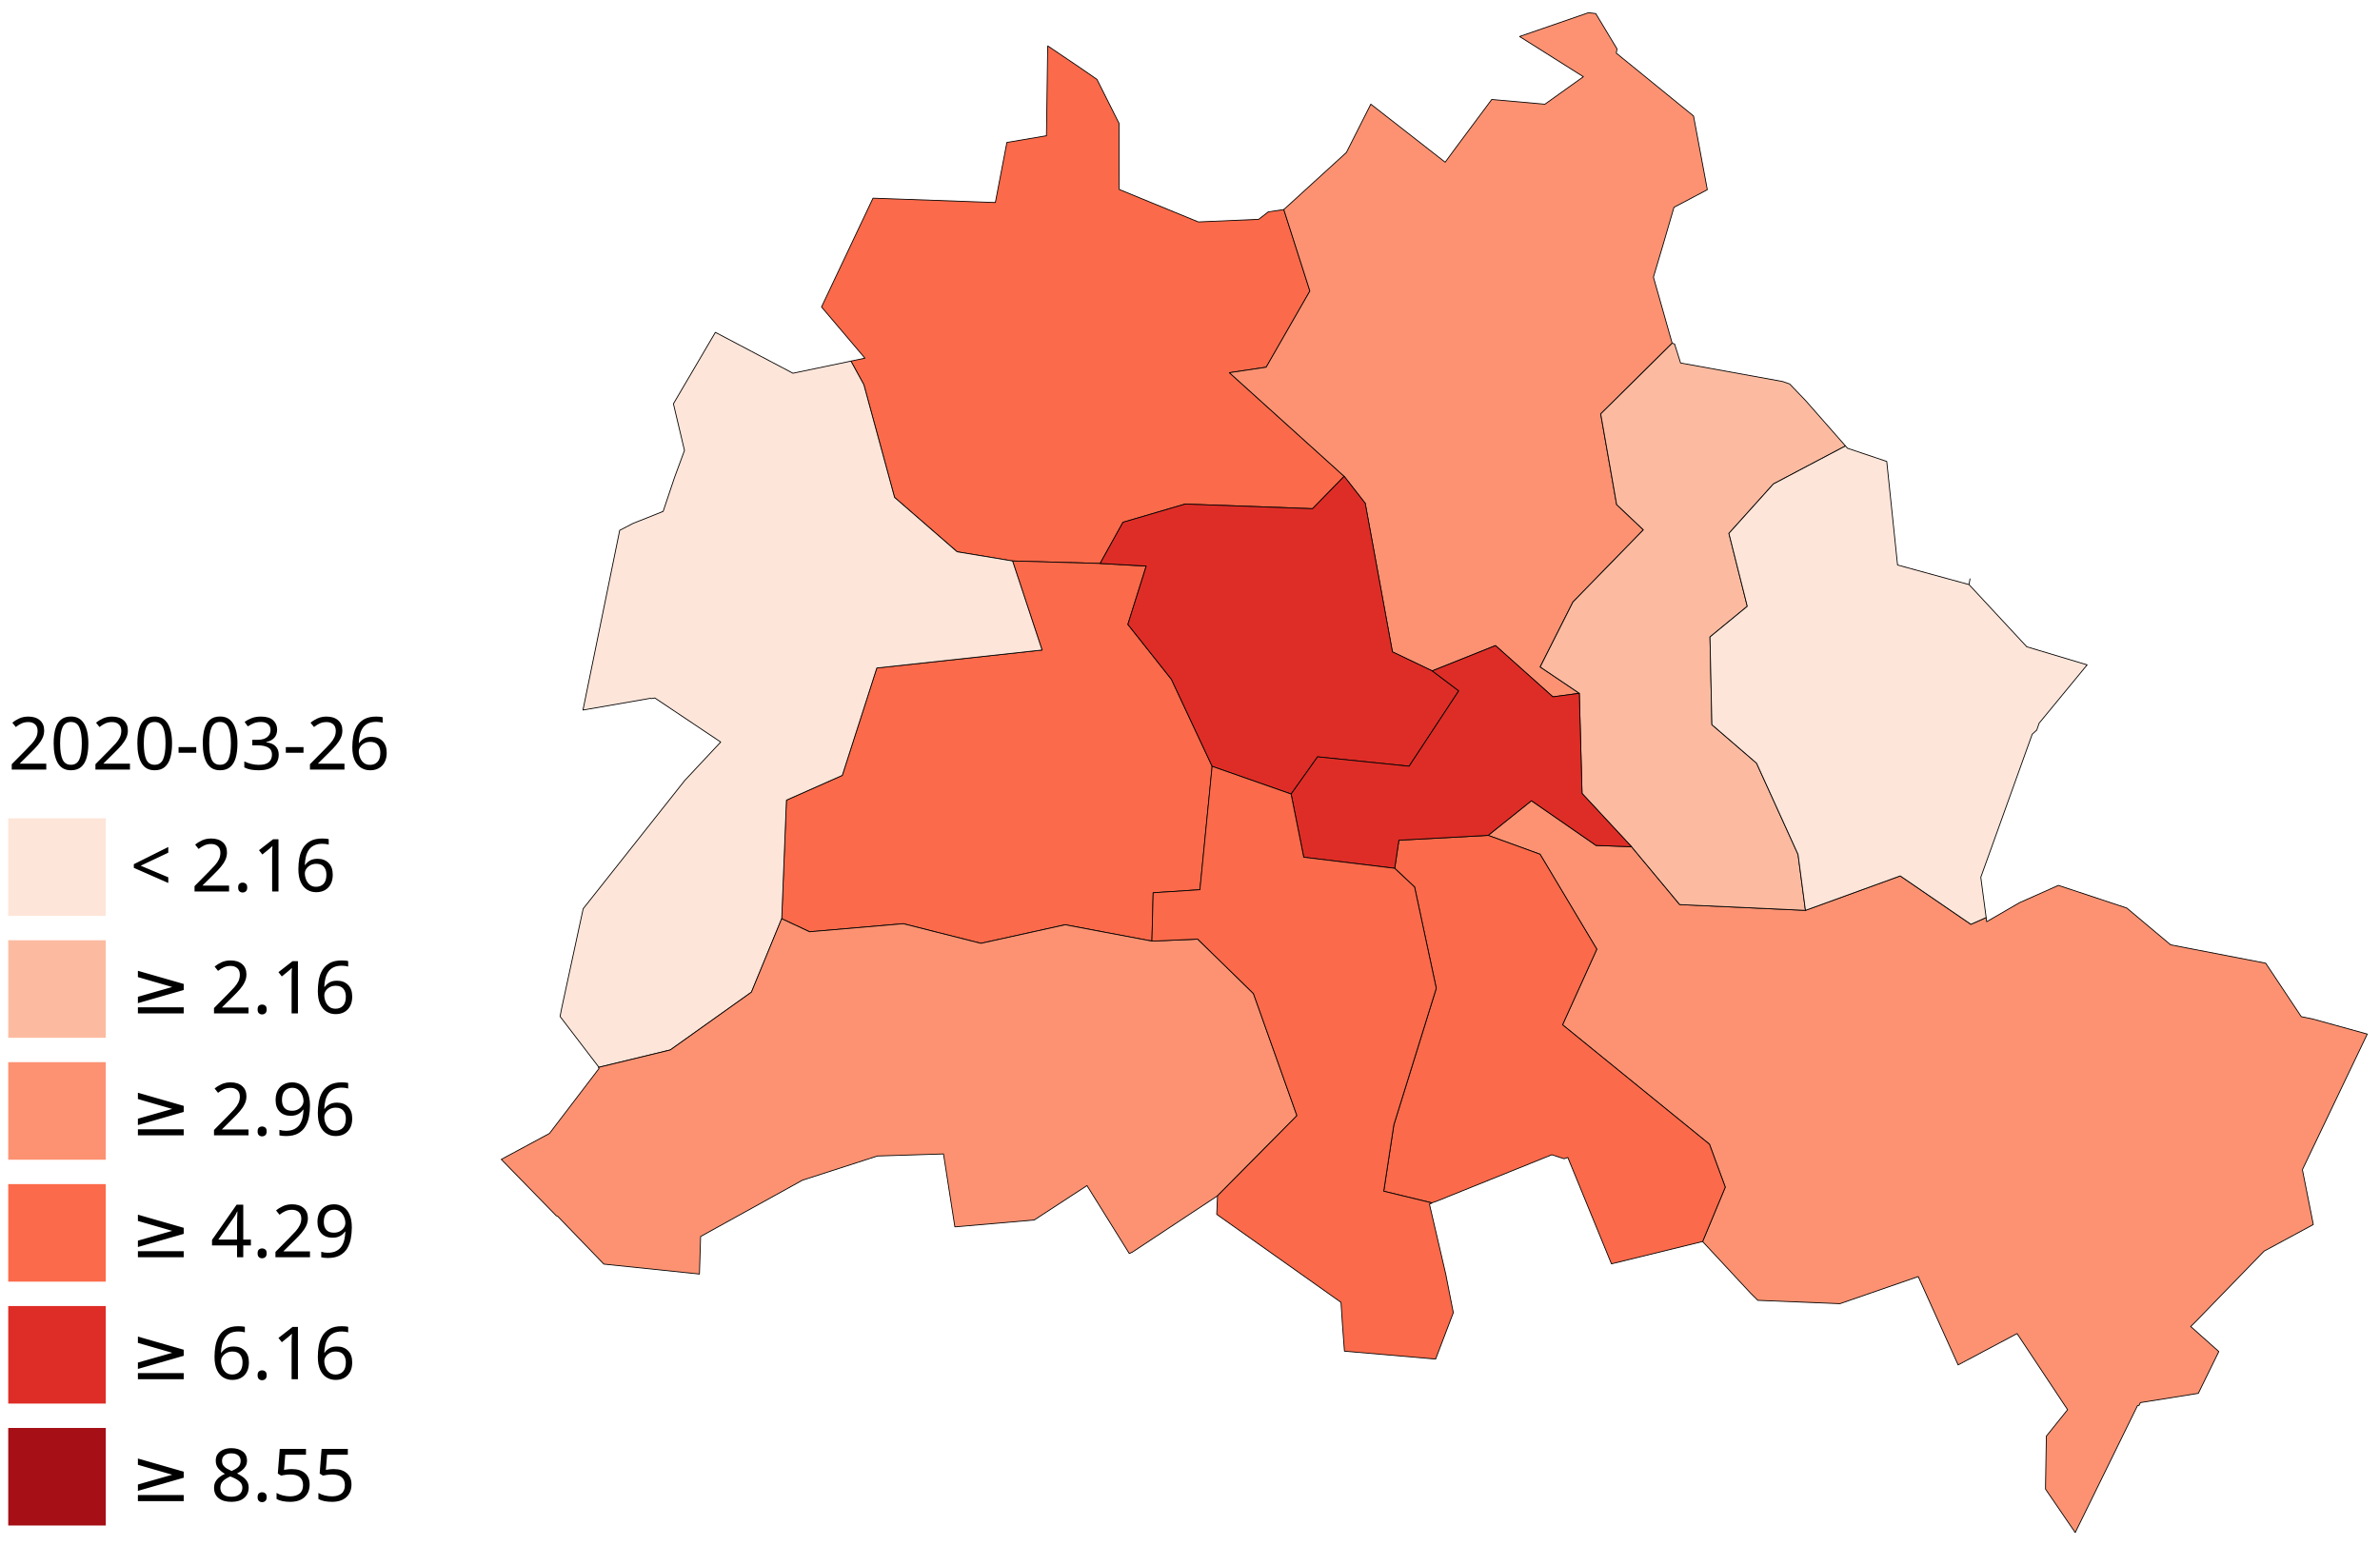
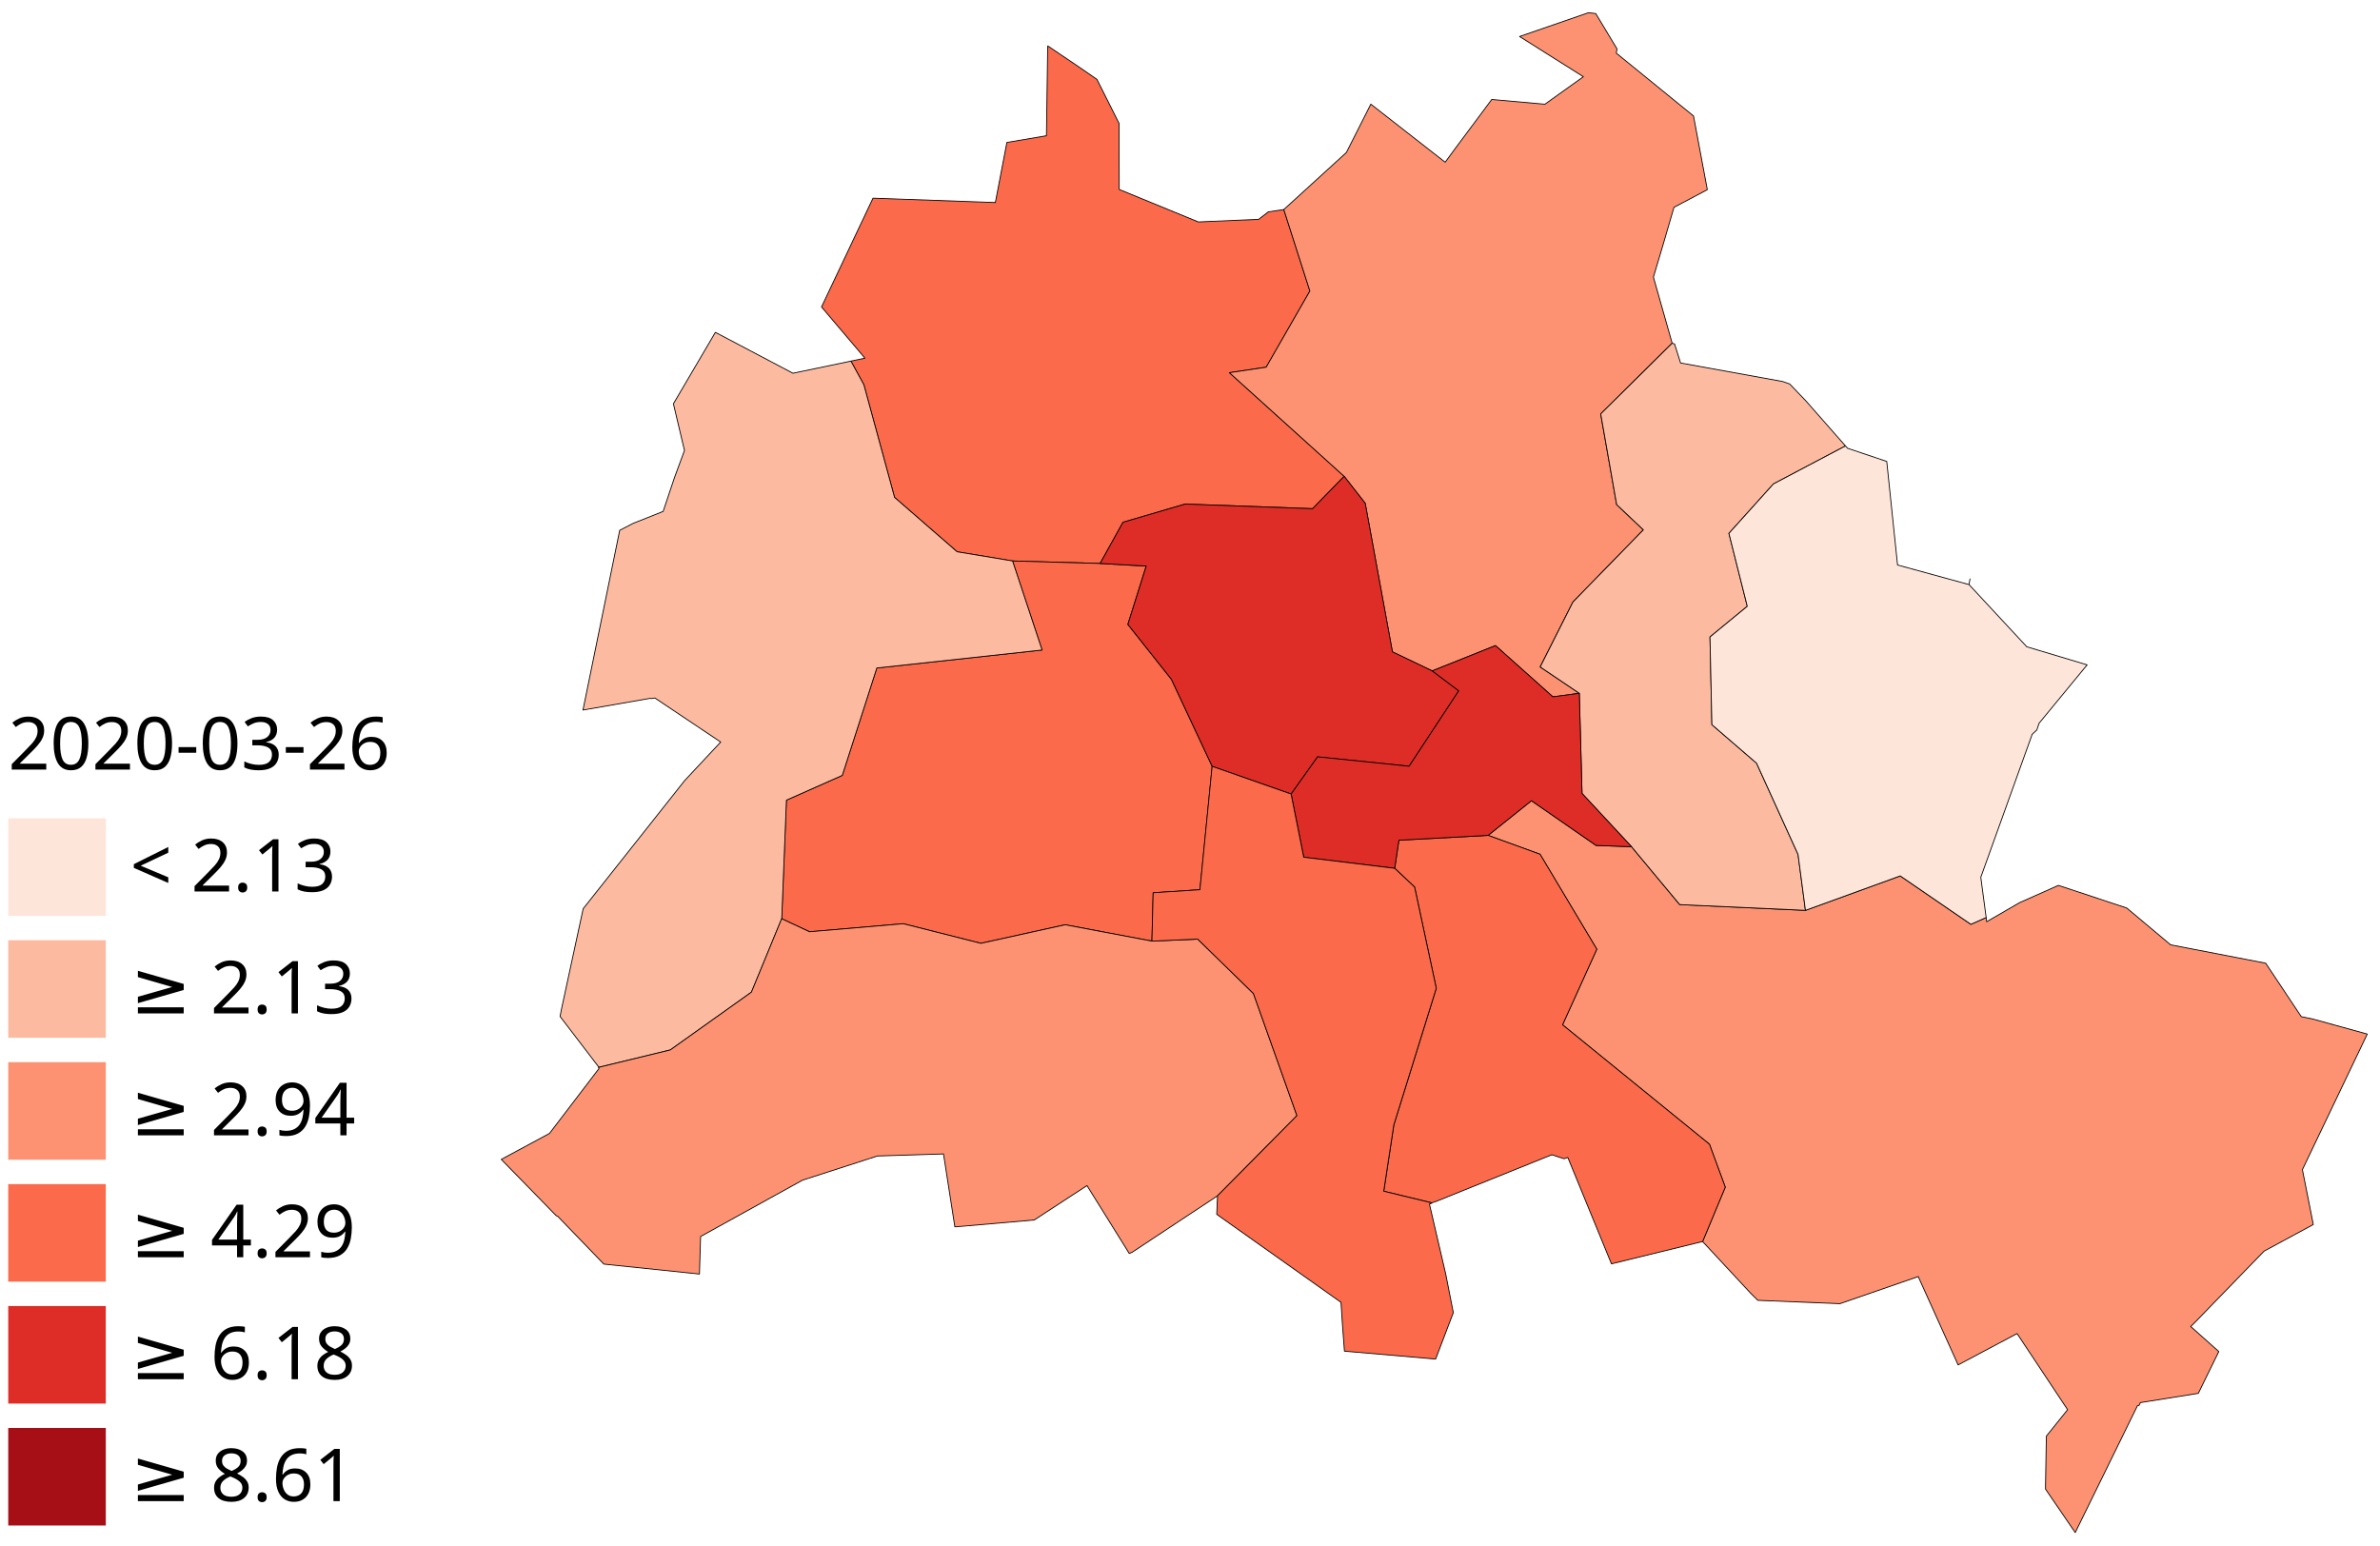
<svg xmlns="http://www.w3.org/2000/svg" id="svg439" version="1.1" height="938.241" width="1445" stroke-linecap="round" stroke-linejoin="round">
  <g transform="matrix(10.87812 0 0 10.87812 -12024.951 -6919.72)" id="g1315">
    <g id="g1003" transform="translate(1103.163 576.983) scale(.13611)">
      <g id="g979">
        <path d="m 20,820 h 40 v 40 H 20 Z" id="path2" fill="#fcbba1" />
        <path d="m 20,870 h 40 v 40 H 20 Z" id="path4" fill="#fc9272" />
        <path d="m 20,920 h 40 v 40 H 20 Z" id="path6" fill="#fb6a4a" />
        <path d="m 20,970 h 40 v 40 H 20 Z" id="path8" fill="#de2d26" />
        <path d="m 20,770 h 40 v 40 H 20 Z" id="path10" fill="#fee5d9" />
        <path d="m 20,1020 h 40 v 40 H 20 Z" id="path12" fill="#a50f15" />
      </g>
      <g id="g971" font-size="30" font-family="Verdana" fill="#000">
        <text id="text907" y="1050" x="70" xml:space="preserve">
-           <tspan y="1050" x="70" id="tspan905">≥ 8.55</tspan>
+           <tspan y="1050" x="70" id="tspan905">≥ 8.61</tspan>
        </text>
        <text xml:space="preserve" x="70" y="1000" id="text921">
-           <tspan id="tspan919" x="70" y="1000">≥ 6.16</tspan>
+           <tspan id="tspan919" x="70" y="1000">≥ 6.18</tspan>
        </text>
        <text id="text925" y="950" x="70" xml:space="preserve">
          <tspan y="950" x="70" id="tspan923">≥ 4.29</tspan>
        </text>
        <text xml:space="preserve" x="70" y="900" id="text929">
-           <tspan id="tspan927" x="70" y="900">≥ 2.96</tspan>
+           <tspan id="tspan927" x="70" y="900">≥ 2.94</tspan>
        </text>
        <text id="text933" y="850" x="70" xml:space="preserve">
-           <tspan y="850" x="70" id="tspan931">≥ 2.16</tspan>
+           <tspan y="850" x="70" id="tspan931">≥ 2.13</tspan>
        </text>
        <text xml:space="preserve" x="70" y="800" id="text937">
-           <tspan id="tspan935" x="70" y="800">&lt; 2.16</tspan>
+           <tspan id="tspan935" x="70" y="800">&lt; 2.13</tspan>
        </text>
        <text id="text941" y="750" x="20" xml:space="preserve">
          <tspan y="750" x="20" id="tspan939">2020-03-26</tspan>
        </text>
      </g>
    </g>
    <g id="g1264" fill-opacity="1" stroke="#000" stroke-width=".046" stroke-miterlimit="4" stroke-dasharray="none">
      <path d="m 1152.915,656.269 0.786,-0.164 -2.424,-2.859 2.874,-6.072 6.828,0.244 v -0.017 0 l 0.01,-0.032 0.634,-3.305 2.208,-0.375 0.064,-4.64 0.01,-0.373 1.707,1.152 1.037,0.715 1.233,2.454 0.01,3.69 4.418,1.814 0.016,-10e-4 0.085,-0.004 3.261,-0.14 0.544,-0.419 0.868,-0.127 1.455,4.547 -2.44,4.252 -2.053,0.306 6.404,5.783 -1.764,1.808 -7.112,-0.258 -3.468,1.016 -1.277,2.299 -4.89,-0.139 -3.096,-0.513 -3.491,-3.034 -1.714,-6.29 z" style="fill:#fb6a4a" />
      <path d="m 1161.936,667.424 4.89,0.139 2.573,0.147 -1.023,3.254 2.431,3.066 2.274,4.857 -0.682,6.885 -2.61,0.17 -0.07,2.7 -4.844,-0.913 -4.703,1.037 -4.33,-1.095 -5.235,0.448 -1.555,-0.727 0.262,-6.619 3.118,-1.382 1.928,-5.994 9.222,-1.003 -1.647,-4.97 z" style="fill:#fb6a4a" />
      <path d="m 1229.264,711.55 -1.114,2.273 -0.03,0.06 -3.234,0.518 -0.076,0.156 -0.083,0.01 -3.476,7.087 -1.657,-2.423 v -0.217 l 0.045,-2.743 1.186,-1.476 -2.742,-4.13 -0.078,-0.118 -3.291,1.749 -2.226,-4.93 -4.368,1.512 -4.585,-0.186 -0.41,-0.407 -2.673,-2.876 1.264,-3.034 -0.882,-2.396 -8.2,-6.666 1.912,-4.22 -3.168,-5.3 -2.897,-1.053 2.417,-1.935 3.607,2.497 1.981,0.072 2.687,3.229 7.017,0.322 5.29,-1.923 3.945,2.702 0.852,-0.38 0.031,0.234 1.835,-1.063 2.168,-0.965 3.814,1.263 2.243,1.881 0.206,0.173 0.68,0.132 4.627,0.895 1.986,2.984 0.644,0.132 3.04,0.84 -0.8,1.672 -1.665,3.48 -1.156,2.416 0.073,0.37 0.014,0.067 0.522,2.626 -2.749,1.486 -3.789,3.904 -0.306,0.304 0.01,0.005 z" style="fill:#fc9272" />
      <path d="m 1186.668,644.372 2.016,-2.706 2.435,0.217 0.522,0.046 0.01,10e-4 2.147,-1.534 -0.013,-0.008 -3.067,-1.934 -0.478,-0.301 v -0.003 l 3.842,-1.327 0.407,0.047 1.186,1.969 -0.038,0.24 0.357,0.292 1.843,1.499 2.11,1.717 0.77,4.115 -1.862,0.983 -0.603,2.07 -0.543,1.826 1.045,3.687 -3.99,3.948 0.89,5.06 1.49,1.41 -3.93,4.03 -1.829,3.623 2.184,1.47 -1.475,0.198 -3.202,-2.86 -3.532,1.412 -2.221,-1.061 -1.518,-8.292 -1.177,-1.508 -6.404,-5.783 2.053,-0.306 2.44,-4.252 -1.455,-4.547 3.494,-3.186 1.363,-2.697 4.15,3.24 z" style="fill:#fc9272" />
      <path d="m 1200.455,705.409 -5.089,1.246 -2.435,-5.936 -0.21,0.07 -0.683,-0.222 -6.453,2.601 -0.248,0.083 -2.678,-0.65 0.563,-3.703 2.368,-7.623 -1.209,-5.651 -1.112,-1.046 0.234,-1.568 4.981,-0.27 2.898,1.053 3.167,5.3 -1.912,4.22 8.2,6.666 0.882,2.396 z" style="fill:#fb6a4a" />
      <path d="m 1198.757,655.268 0.133,0.046 0.334,1.059 5.691,1.033 0.398,0.138 0.896,0.935 2.219,2.525 -4.023,2.121 -2.484,2.759 1.026,4.071 -2.082,1.71 0.107,4.896 2.493,2.15 2.315,5.092 0.413,3.122 -7.017,-0.322 -2.687,-3.228 -2.764,-2.974 -0.153,-5.591 -2.183,-1.47 1.828,-3.625 3.93,-4.028 -1.49,-1.41 -0.89,-5.061 z" style="fill:#fcbba1" />
      <path d="m 1208.428,661.004 0.112,0.128 2.191,0.737 0.603,5.78 3.99,1.093 0.054,-0.32 -0.055,0.32 1.831,1.972 1.392,1.499 0.594,0.178 2.775,0.832 -2.68,3.256 -0.129,0.382 -0.256,0.233 -2.87,7.985 0.095,0.718 0.205,1.528 -0.852,0.379 -3.944,-2.702 -5.291,1.923 -0.413,-3.122 -2.315,-5.092 -2.493,-2.15 -0.107,-4.896 2.082,-1.71 -1.025,-4.071 2.483,-2.759 z" style="fill:#fee5d9" />
-       <path d="m 1138.852,695.683 -2.167,-2.835 0.083,-0.432 1.207,-5.584 0.959,-1.21 4.712,-5.95 2.002,-2.14 v -0.002 l -3.672,-2.458 -0.21,0.036 -0.032,-0.02 -3.771,0.657 2.05,-10.032 0.75,-0.388 1.675,-0.668 0.63,-1.881 0.56,-1.52 -0.617,-2.606 2.34,-3.984 0.075,0.035 4.257,2.245 0.422,-0.089 2.815,-0.588 0.72,1.318 1.714,6.29 3.49,3.034 3.097,0.513 1.646,4.97 -9.223,1.003 -1.927,5.994 -3.118,1.382 -0.262,6.62 -1.687,4.097 -4.53,3.226 z" style="fill:#fee5d9" />
+       <path d="m 1138.852,695.683 -2.167,-2.835 0.083,-0.432 1.207,-5.584 0.959,-1.21 4.712,-5.95 2.002,-2.14 v -0.002 l -3.672,-2.458 -0.21,0.036 -0.032,-0.02 -3.771,0.657 2.05,-10.032 0.75,-0.388 1.675,-0.668 0.63,-1.881 0.56,-1.52 -0.617,-2.606 2.34,-3.984 0.075,0.035 4.257,2.245 0.422,-0.089 2.815,-0.588 0.72,1.318 1.714,6.29 3.49,3.034 3.097,0.513 1.646,4.97 -9.223,1.003 -1.927,5.994 -3.118,1.382 -0.262,6.62 -1.687,4.097 -4.53,3.226 z" style="fill:#fcbba1" />
      <path d="m 1144.464,707.225 -5.336,-0.555 -2.575,-2.668 -0.082,-0.034 -3.068,-3.143 2.691,-1.45 2.767,-3.627 -0.032,-0.043 0.024,-0.022 3.982,-0.967 4.53,-3.226 1.687,-4.098 1.556,0.727 5.233,-0.448 4.331,1.095 4.703,-1.037 4.845,0.913 2.554,-0.112 3.112,3.038 2.426,6.815 -4.429,4.473 -4.763,3.149 -0.157,0.07 -0.01,0.003 -0.326,-0.525 -2.034,-3.266 -0.038,0.025 -2.407,1.571 -0.496,0.324 -4.37,0.38 h -0.063 l -0.124,-0.793 -0.51,-3.273 -3.687,0.115 -4.018,1.297 -0.171,0.056 -5.68,3.14 v 0.004 0 z" style="fill:#fc9272" />
      <path d="m 1166.826,667.563 1.277,-2.3 3.468,-1.015 7.112,0.258 1.764,-1.808 1.177,1.509 1.518,8.29 2.221,1.062 1.479,1.114 -2.77,4.208 -5.108,-0.525 -1.476,2.076 -4.407,-1.545 -2.274,-4.856 -2.431,-3.067 1.023,-3.254 z" style="fill:#de2d26" />
      <path d="m 1196.489,683.375 -1.981,-0.073 -3.607,-2.497 -2.417,1.935 -4.981,0.27 -0.234,1.568 -5.076,-0.618 -0.705,-3.528 1.476,-2.076 5.109,0.525 2.769,-4.208 -1.479,-1.114 3.532,-1.412 3.202,2.86 1.475,-0.197 0.153,5.59 z" style="fill:#de2d26" />
      <path d="m 1185.337,703.25 v 0.017 l -0.13,0.052 0.91,3.909 0.423,2.152 -0.84,2.204 -0.147,0.387 -0.014,-0.002 -5.076,-0.44 -0.112,-1.496 -0.08,-1.229 -6.936,-4.911 0.045,-1.037 4.43,-4.473 -2.427,-6.815 -3.112,-3.038 -2.554,0.112 0.07,-2.7 2.609,-0.17 0.682,-6.885 4.407,1.545 0.705,3.528 5.076,0.618 1.112,1.046 1.209,5.65 -2.368,7.624 -0.563,3.703 2.678,0.65 z" style="fill:#fb6a4a" />
    </g>
  </g>
</svg>
